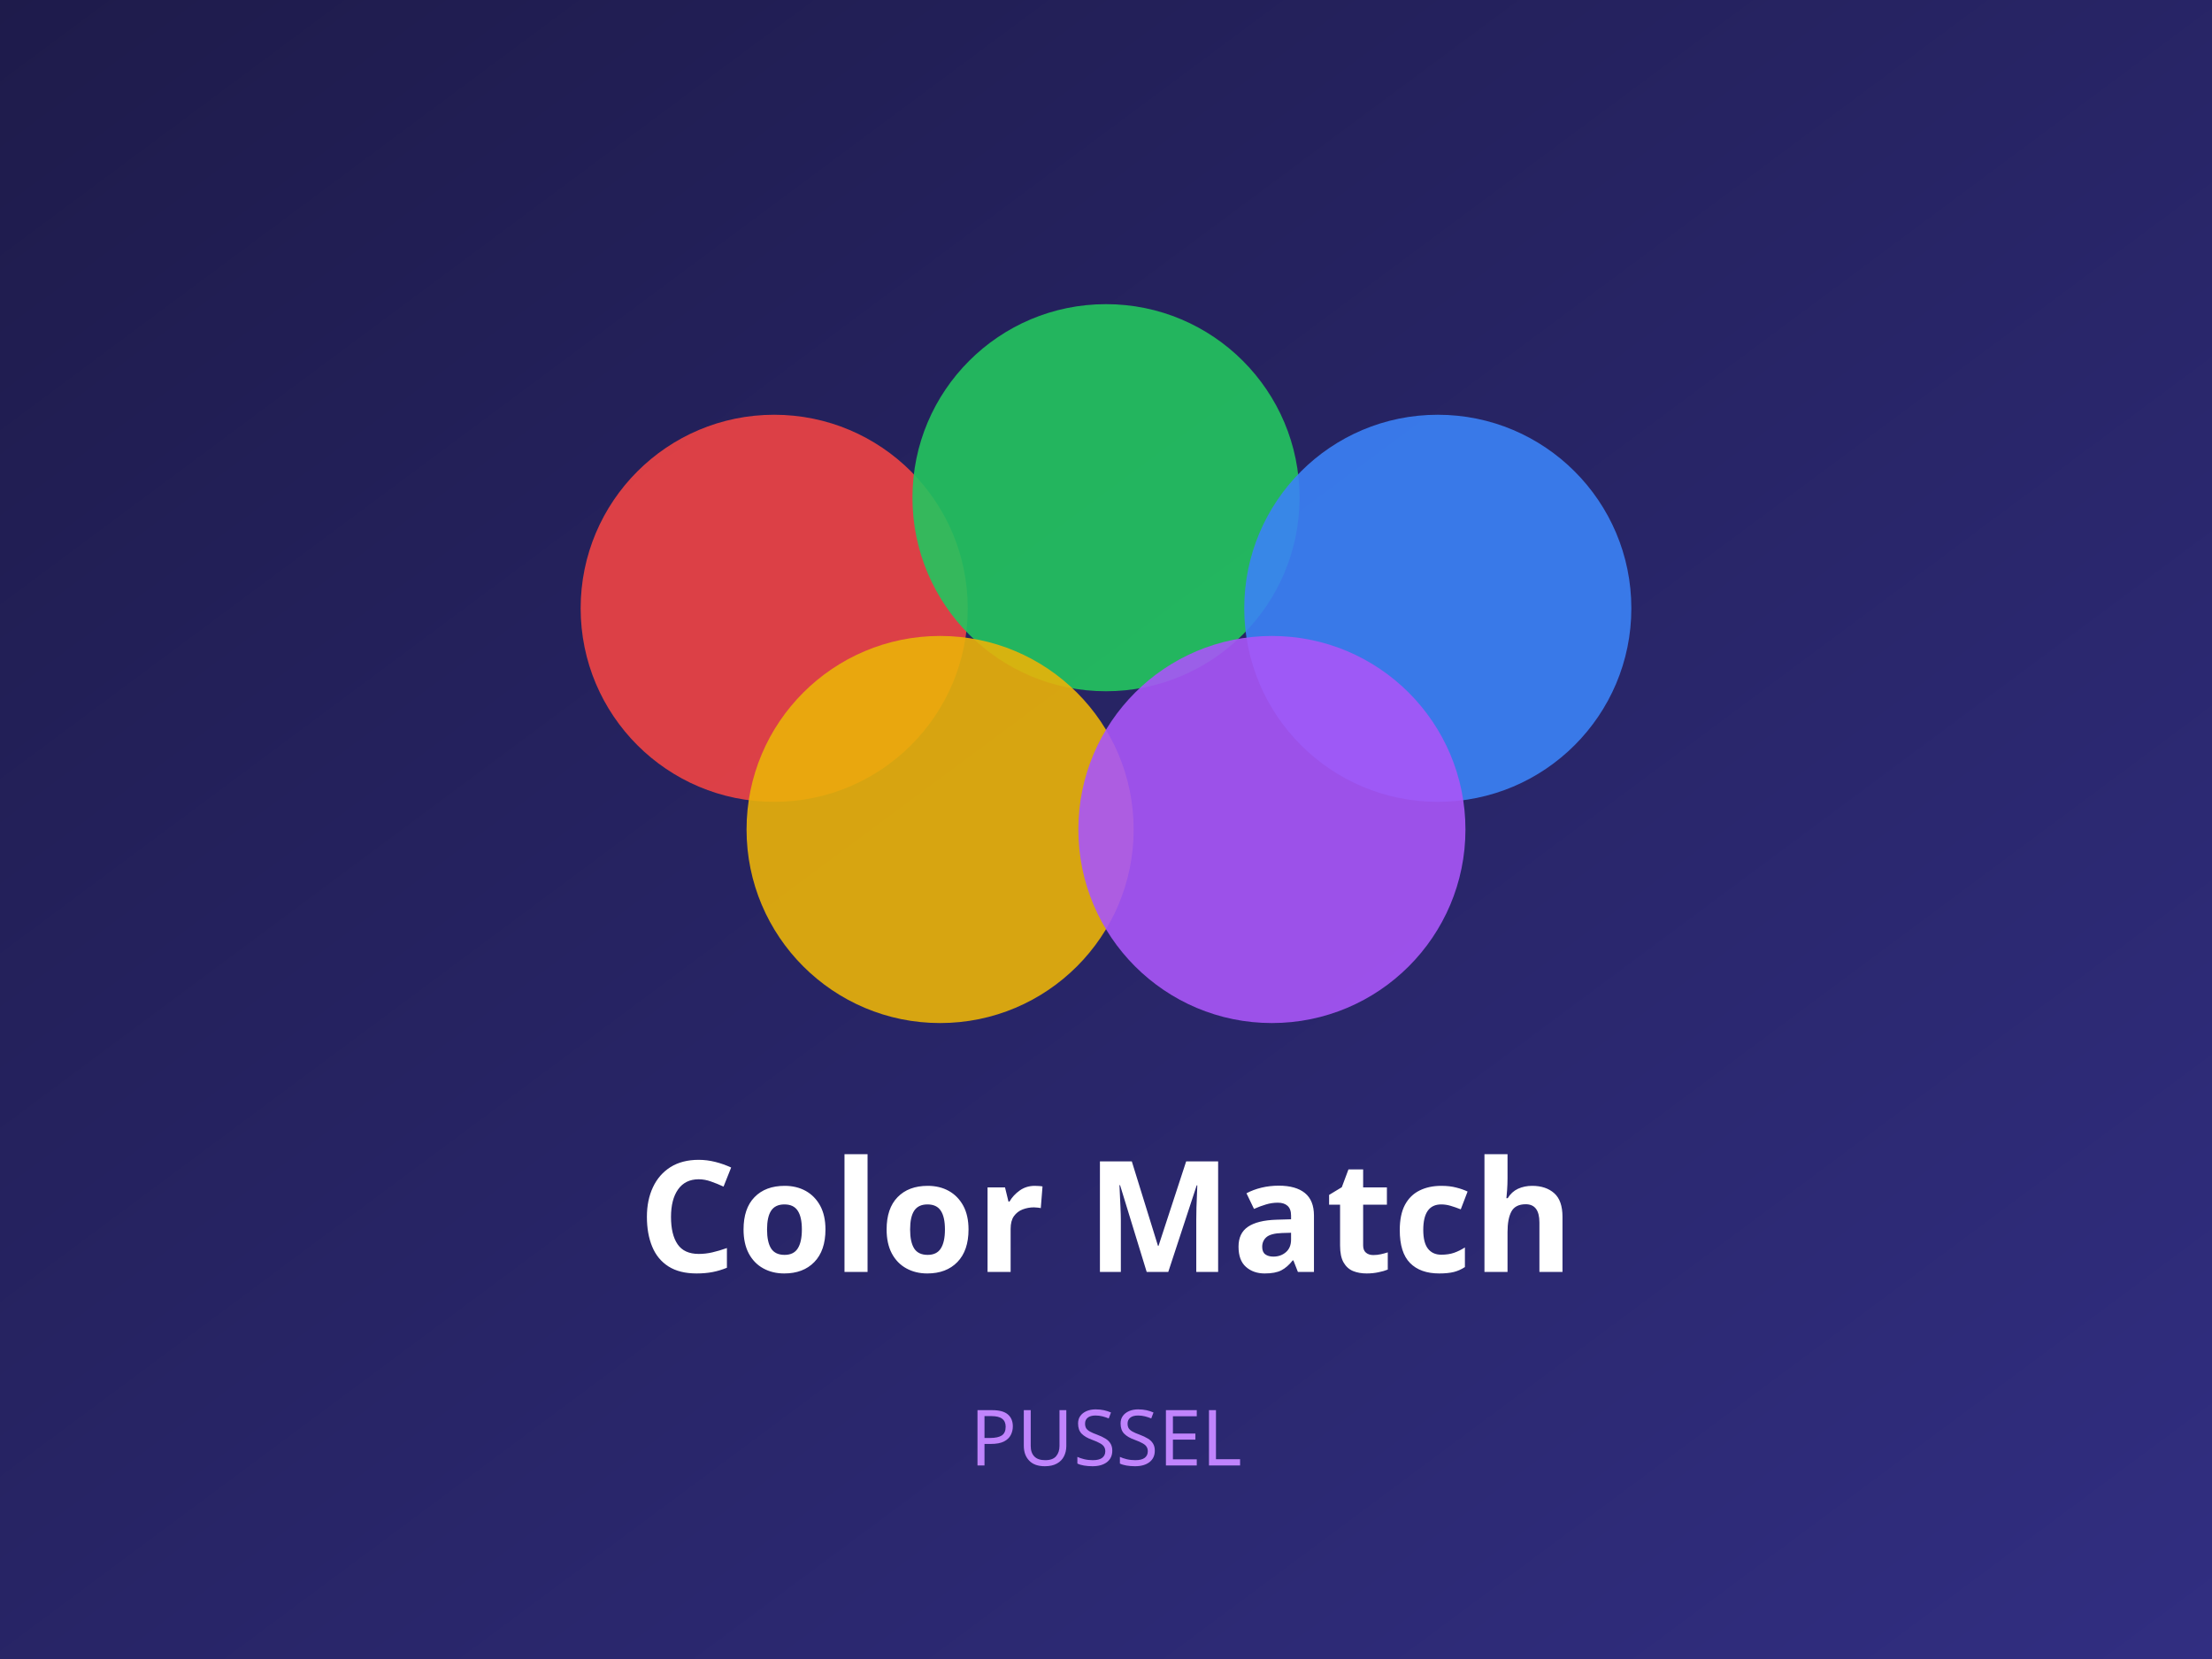
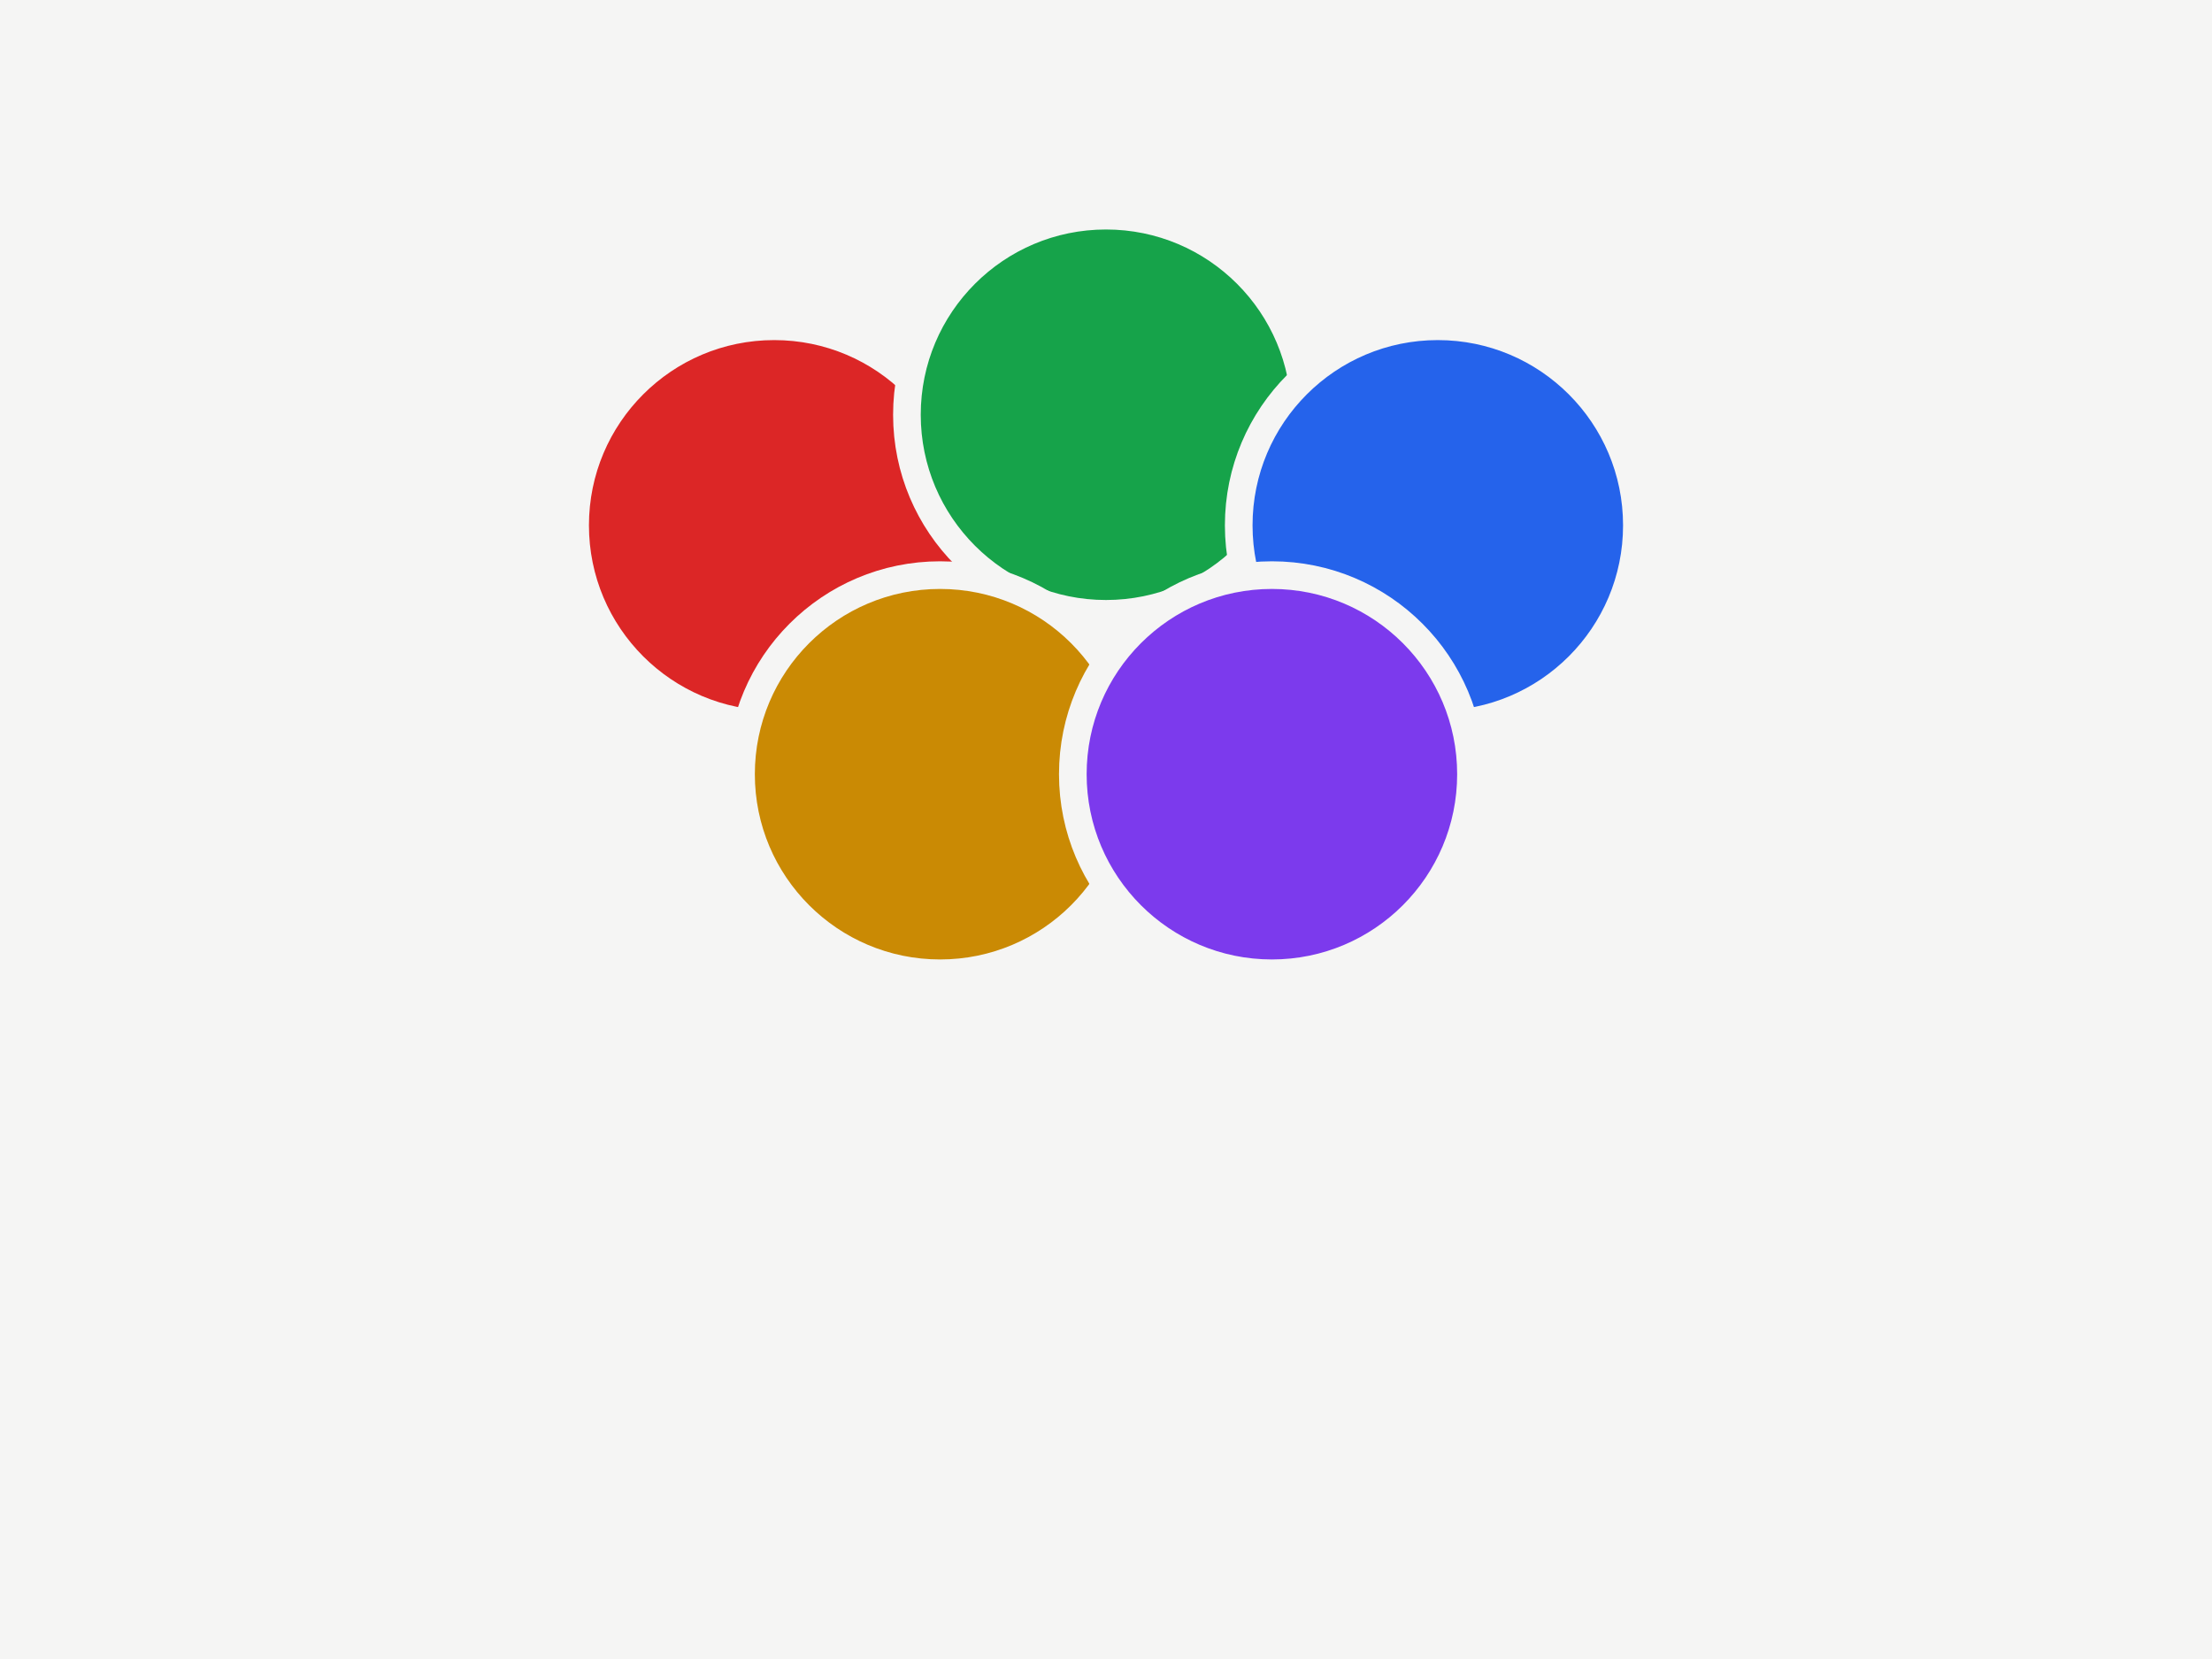
<svg xmlns="http://www.w3.org/2000/svg" viewBox="0 0 400 300">
-   <defs>
-     <linearGradient id="bg" x1="0%" y1="0%" x2="100%" y2="100%">
-       <stop offset="0%" style="stop-color:#1e1b4b" />
-       <stop offset="100%" style="stop-color:#312e81" />
-     </linearGradient>
-   </defs>
-   <rect fill="url(#bg)" width="400" height="300" />
-   <circle cx="140" cy="110" r="35" fill="#ef4444" opacity="0.9" />
-   <circle cx="200" cy="90" r="35" fill="#22c55e" opacity="0.9" />
-   <circle cx="260" cy="110" r="35" fill="#3b82f6" opacity="0.9" />
-   <circle cx="170" cy="150" r="35" fill="#eab308" opacity="0.9" />
-   <circle cx="230" cy="150" r="35" fill="#a855f7" opacity="0.9" />
-   <text x="200" y="230" text-anchor="middle" font-family="sans-serif" font-weight="bold" font-size="28" fill="#fff">Color Match</text>
-   <text x="200" y="265" text-anchor="middle" font-family="sans-serif" font-size="14" fill="#c084fc">PUSSEL</text>
+   <rect width="400" height="300" fill="#f5f5f4" />
+   <g stroke="#f5f5f4" stroke-width="5">
+     <circle cx="140" cy="95" r="36" fill="#dc2626" />
+     <circle cx="200" cy="75" r="36" fill="#16a34a" />
+     <circle cx="260" cy="95" r="36" fill="#2563eb" />
+     <circle cx="170" cy="140" r="36" fill="#ca8a04" />
+     <circle cx="230" cy="140" r="36" fill="#7c3aed" />
+   </g>
</svg>
